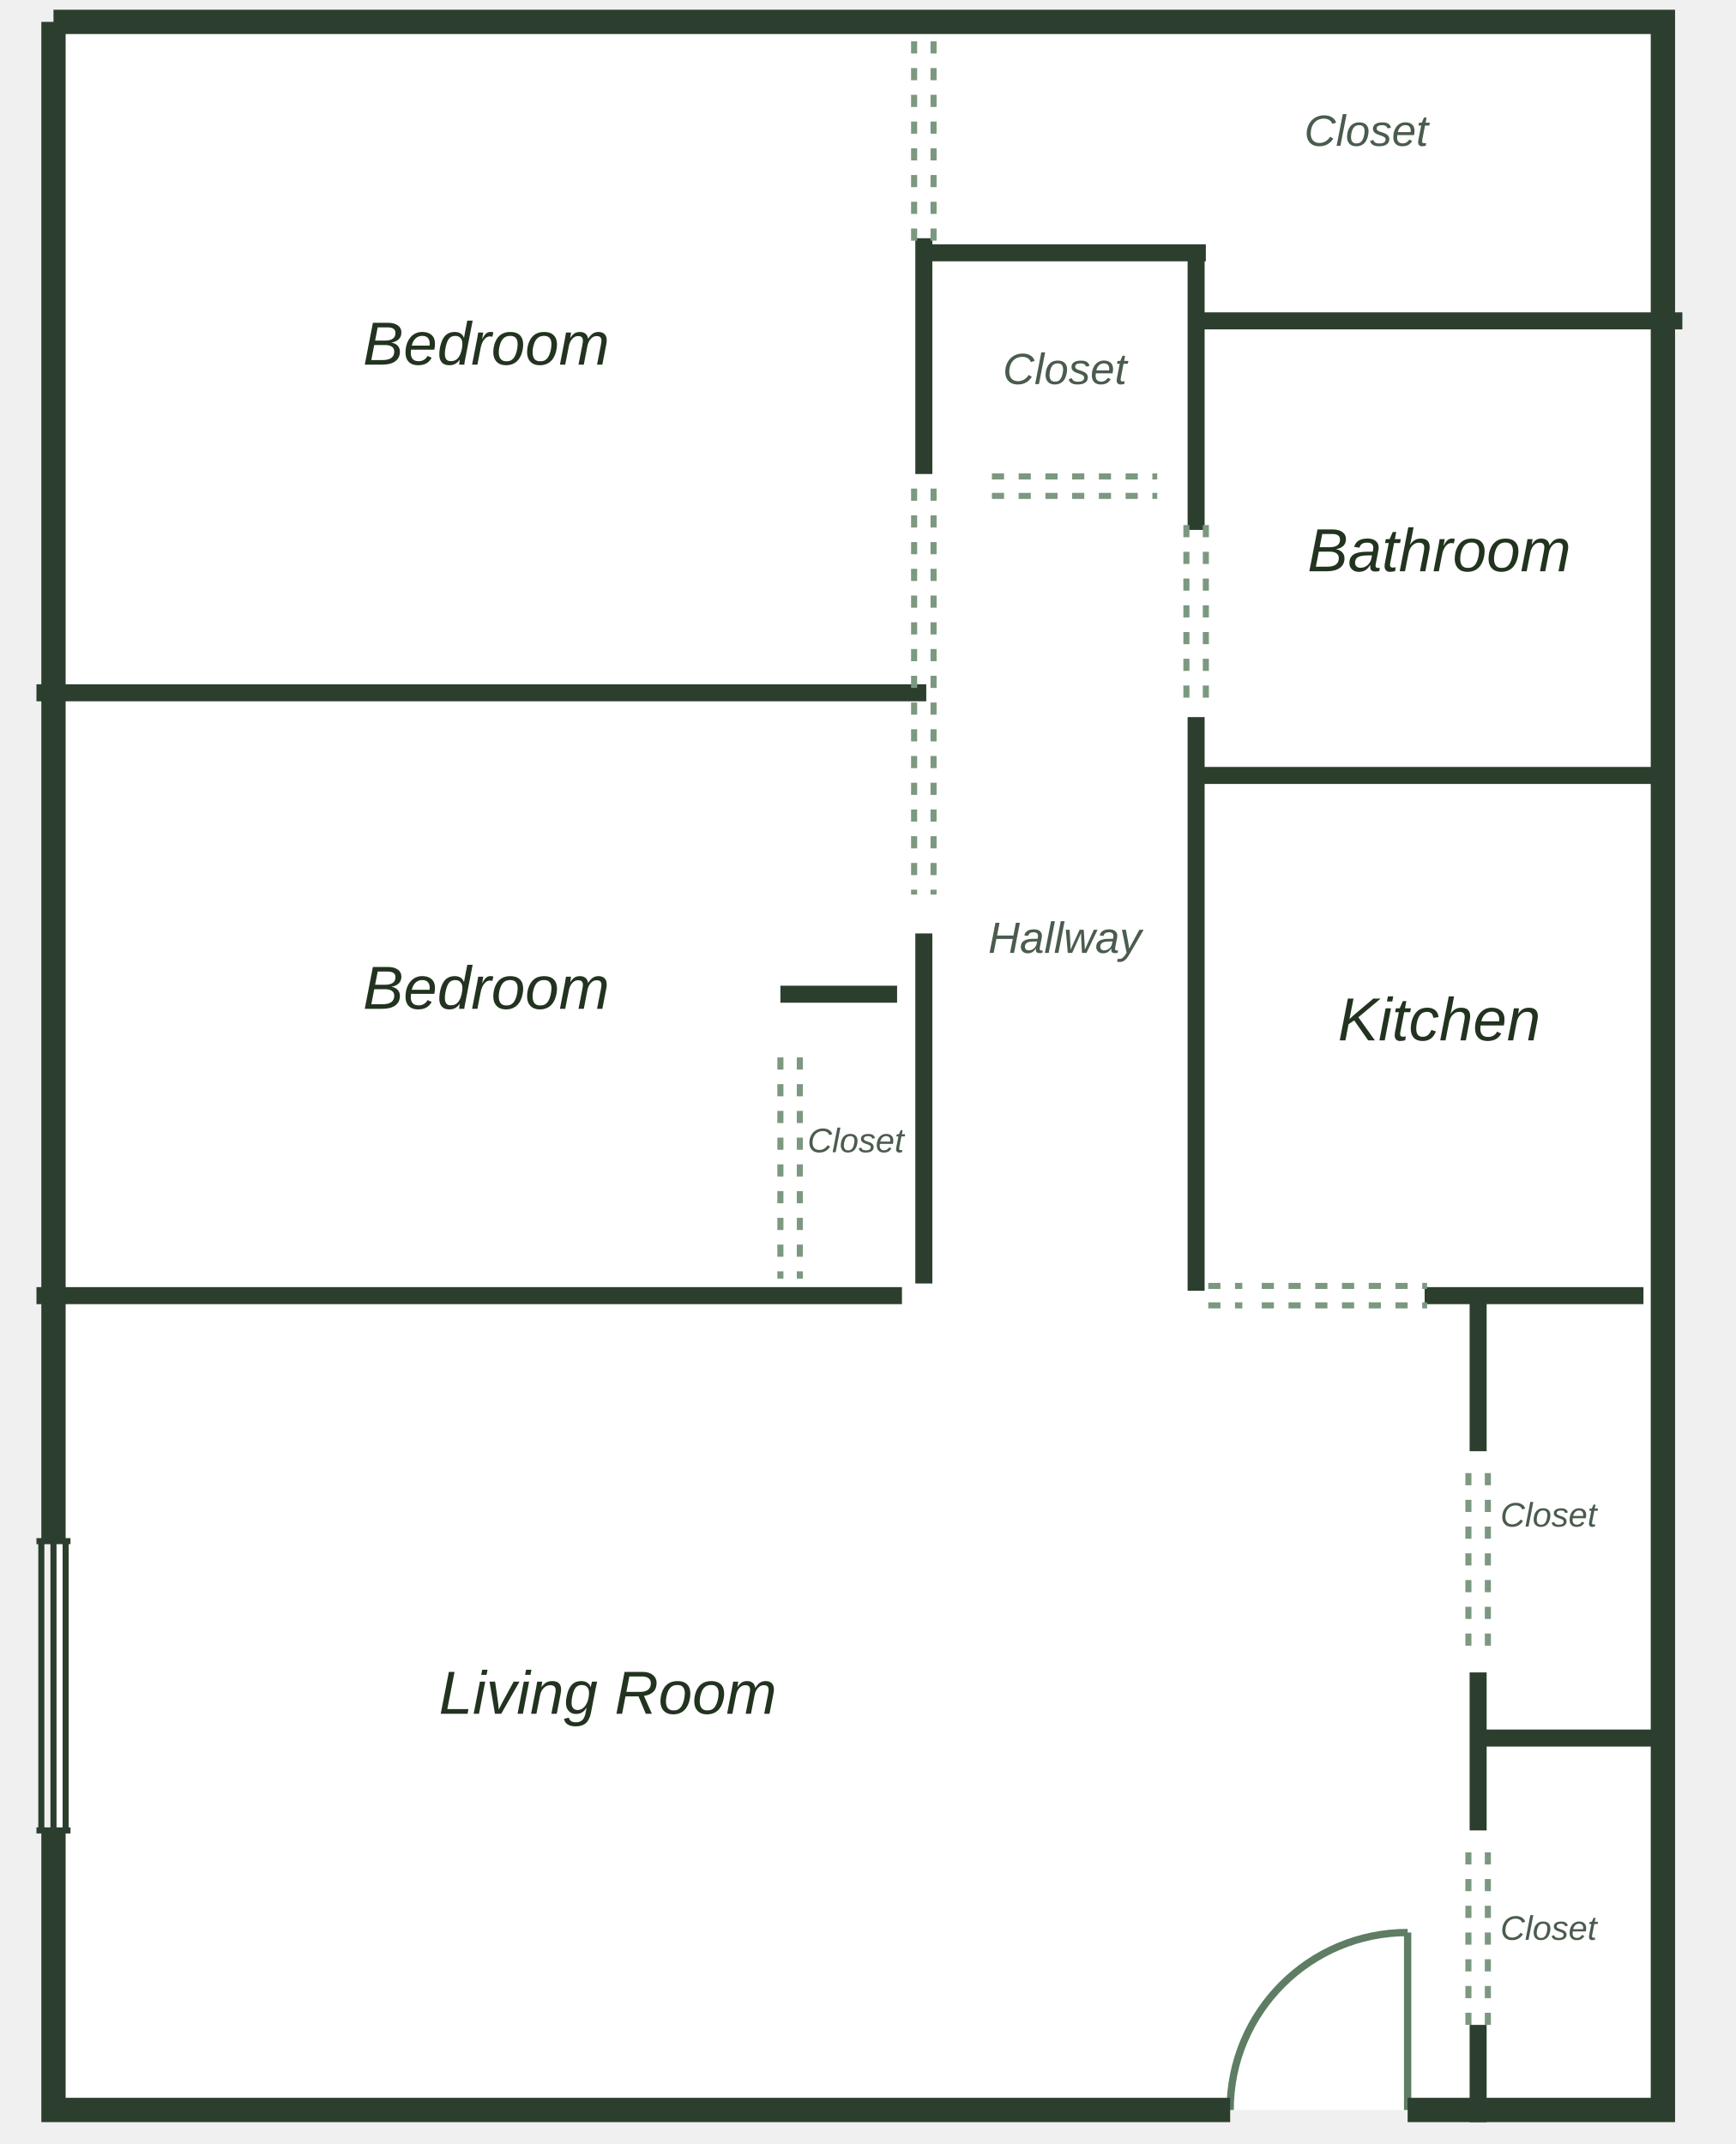
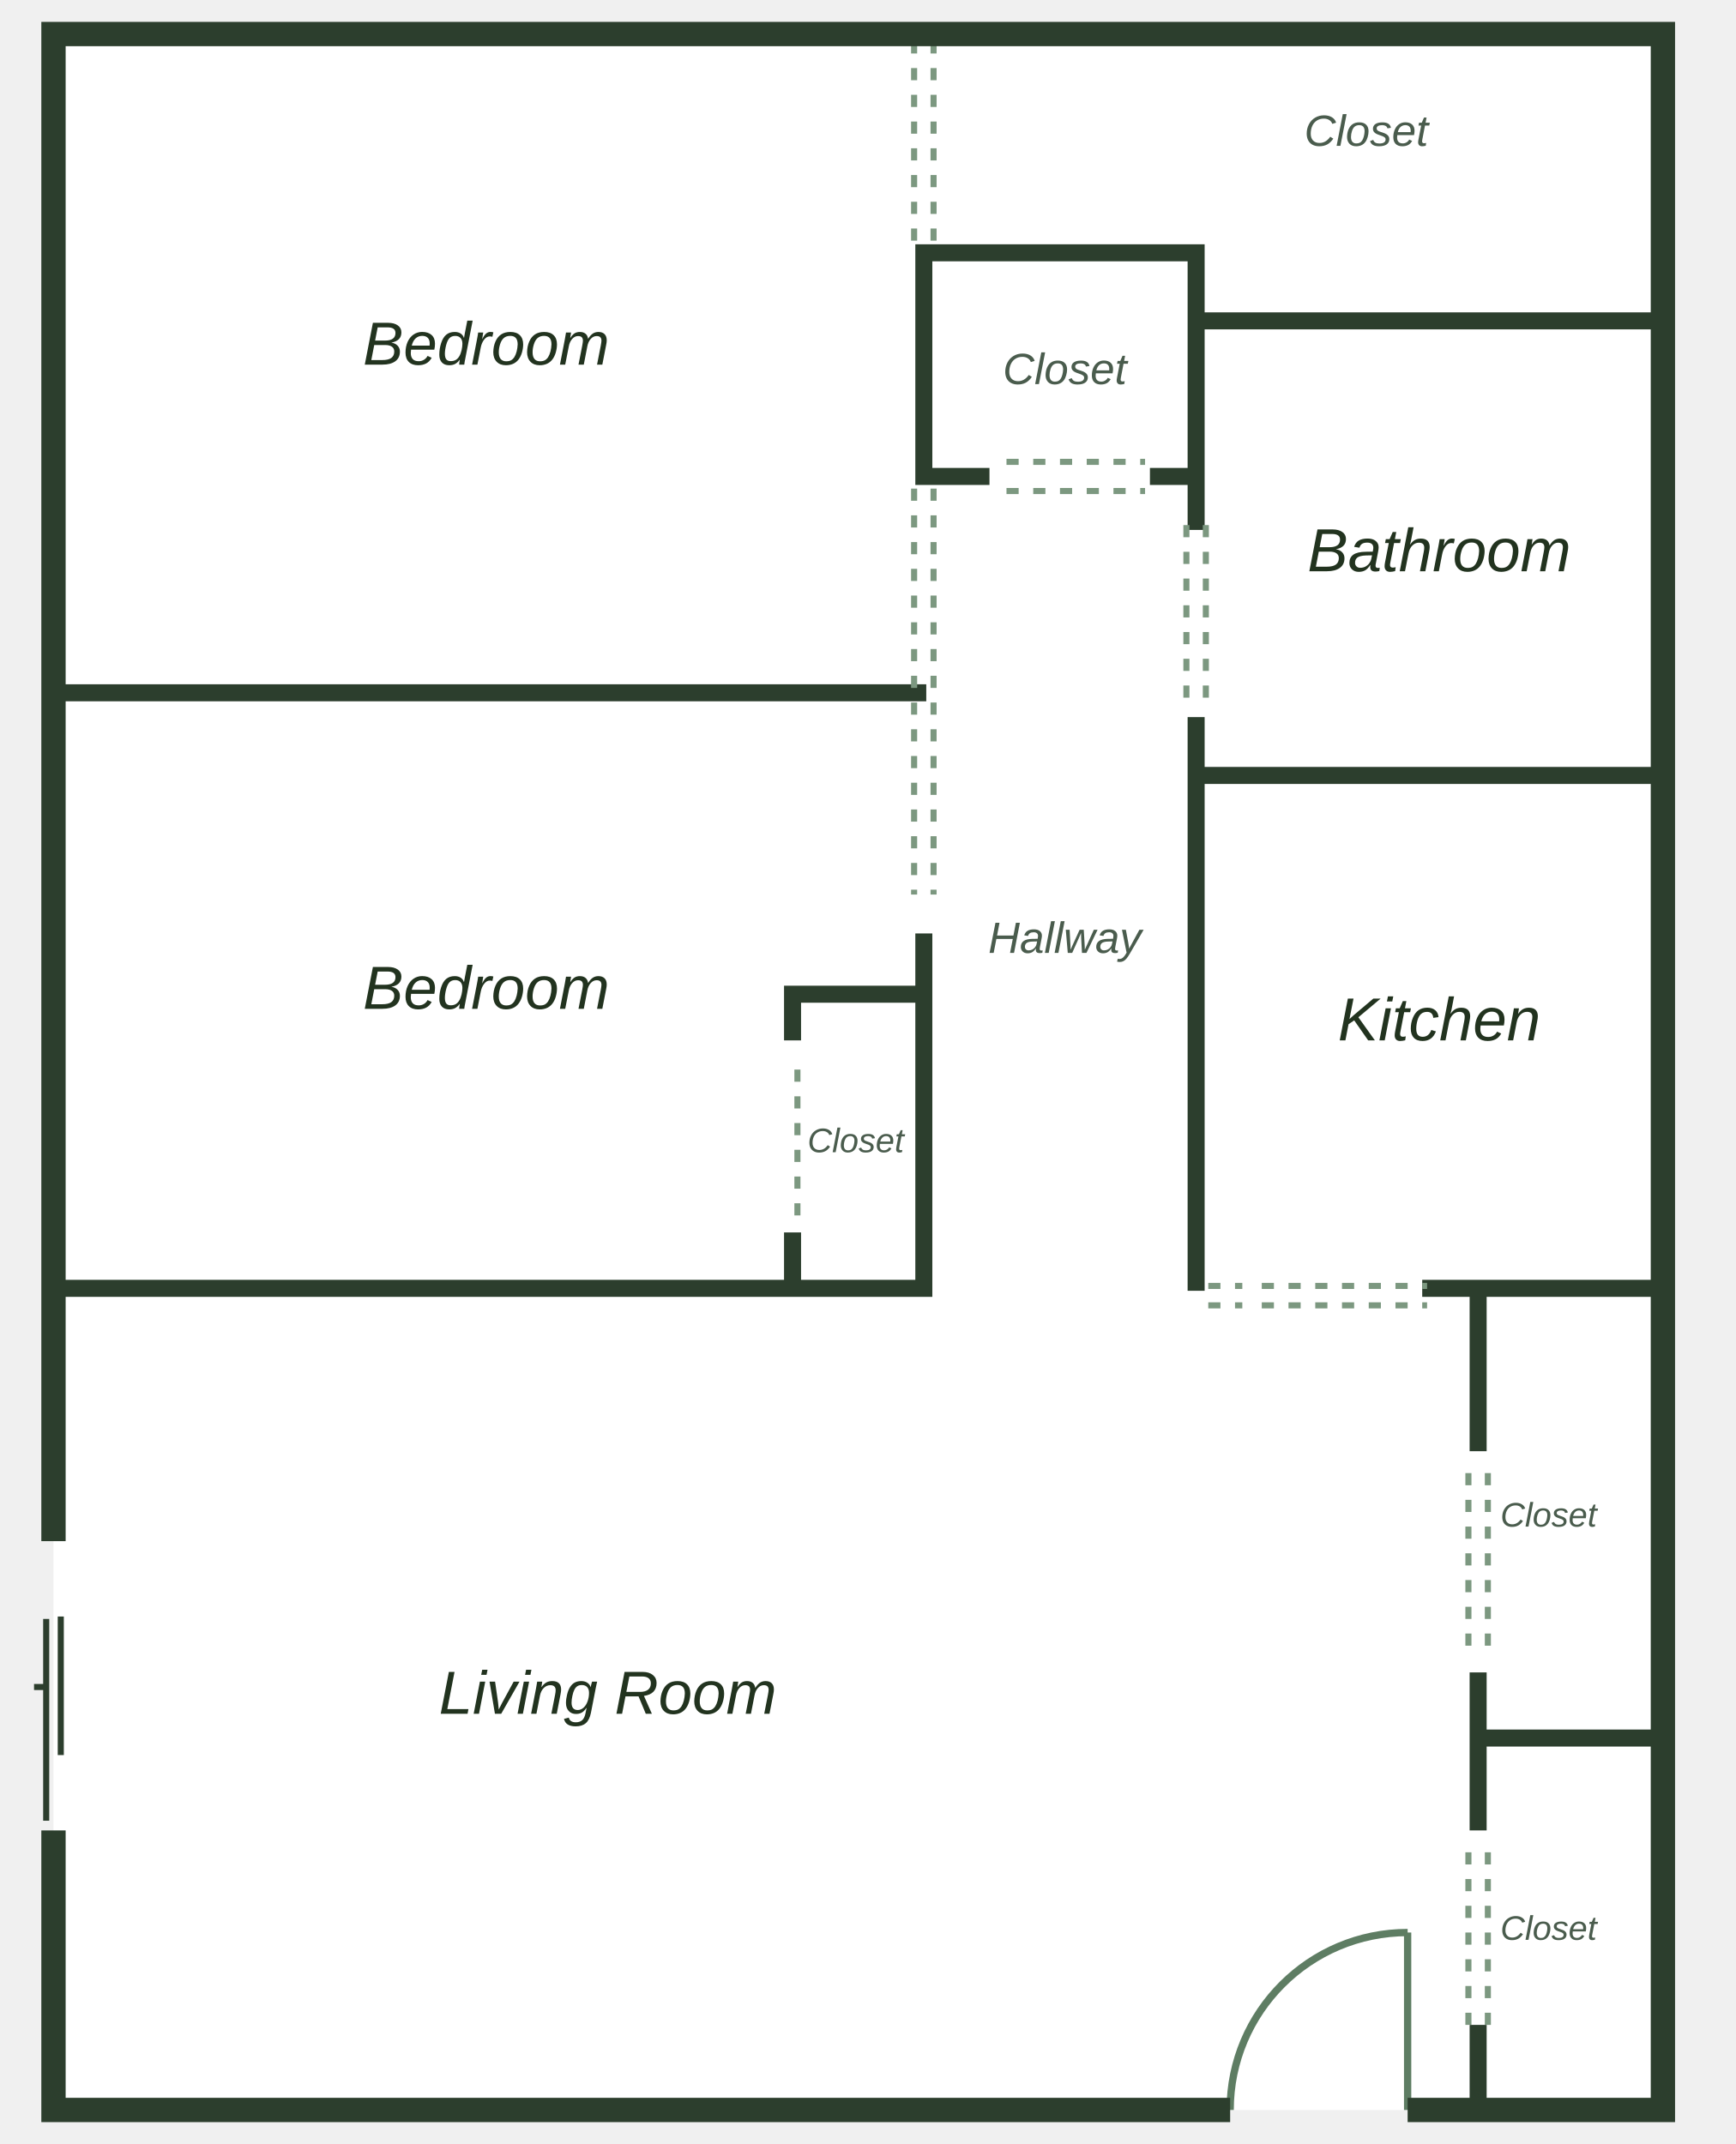
<svg xmlns="http://www.w3.org/2000/svg" width="714" height="882" viewBox="0 0 714 882" preserveAspectRatio="xMidYMid meet" role="img" aria-label="Village Green two-bedroom floor plan">
  <defs>
    <style>
    .fp{fill:#FFFFFF}
    .w{fill:none;stroke:#2C3E2D;stroke-width:7;stroke-linecap:butt}
    .wo{fill:none;stroke:#2C3E2D;stroke-width:10;stroke-linecap:butt}
    .d{fill:none;stroke:#7C9880;stroke-width:2.5;stroke-dasharray:5 6}
    .arc{fill:none;stroke:#5E7D63;stroke-width:3}
    .win{fill:none;stroke:#2C3E2D;stroke-width:2.5}
    .st{fill:none;stroke:#2C3E2D;stroke-width:2.5}
    .rm{fill:#22331F;font-family:'Helvetica Neue',Arial,sans-serif;font-size:25px;font-style:italic;text-anchor:middle}
    .cl{fill:#4A5C4D;font-family:'Helvetica Neue',Arial,sans-serif;font-size:18px;font-style:italic;text-anchor:middle}
    .sm{fill:#4A5C4D;font-family:'Helvetica Neue',Arial,sans-serif;font-size:14px;font-style:italic;text-anchor:middle}
  </style>
  </defs>
-   <rect class="fp" x="22" y="9" width="662" height="859" />
-   <path class="w" d="M380,98 V195 M380,384 V528 M492,102 V218 M492,295 V531 M608,536 V597 M608,688 V753 M608,833 V873 M380,104 H496 M491,132 H692 M15,285 H381 M491,319 H687 M321,409 H369 M15,533 H371 M586,533 H676 M606,715 H687" />
-   <path class="d" d="M376,17 V102 M384,17 V102 M376,201 V368 M384,201 V368 M488,216 V287 M496,216 V287 M604,606 V680 M612,606 V680 M604,762 V833 M612,762 V833 M497,529 H511 M497,537 H511 M519,529 H587 M519,537 H587 M321,435 V526 M329,435 V526 M408,196 H476 M408,204 H476" />
-   <path class="win" d="M17,634 V753 M22,634 V753 M27,634 V753 M15,634 H29 M15,753 H29" />
+   <rect class="fp" x="22" y="14" width="662" height="854" />
+   <path class="w" d="M492,132 L684,132 M407,196 L380,196 L380,104 L492,104 L492,218 M473,196 L492,196 M22,285 L381,285 M492,319 L684,319 M380,409 L326,409 L326,428 M22,530 L380,530 L380,384 M585,530 L684,530 M608,715 L684,715 M326,507 L326,530 M492,295 L492,531 M608,530 L608,597 M608,688 L608,753 M608,833 L608,868" />
+   <path class="d" d="M376,17 V102 M384,17 V102 M376,201 V368 M384,201 V368 M488,216 V287 M496,216 V287 M604,606 V680 M612,606 V680 M604,762 V833 M612,762 V833 M497,529 H511 M497,537 H511 M519,529 H587 M519,537 H587" />
  <path class="arc" d="M579,868 V795 M506,868 A73,73 0 0 1 579,795" />
-   <path class="wo" d="M22,9 H684 V868 H579 M506,868 H22 V753 M22,634 V9" />
+   <path class="d" d="M414,190.0 H471" />
+   <path class="d" d="M414,202.0 H471" />
+   <path class="d" d="M328.0,440 V503" />
+   <path class="st" d="M19.0,666 V749" />
+   <path class="st" d="M25.0,665 V722" />
+   <path class="st" d="M14,694.0 H20" />
+   <path class="wo" d="M22,14 H684 V868 H579 M506,868 H22 V753 M22,634 V14 H32" />
  <text class="rm" x="200" y="150">Bedroom</text>
  <text class="rm" x="200" y="415">Bedroom</text>
  <text class="rm" x="592" y="235">Bathroom</text>
  <text class="rm" x="592" y="428">Kitchen</text>
  <text class="cl" x="438" y="392">Hallway</text>
  <text class="cl" x="438" y="158">Closet</text>
  <text class="cl" x="562" y="60">Closet</text>
  <text class="sm" x="352" y="474">Closet</text>
  <text class="rm" x="250" y="705">Living Room</text>
  <text class="sm" x="637" y="628">Closet</text>
  <text class="sm" x="637" y="798">Closet</text>
</svg>
